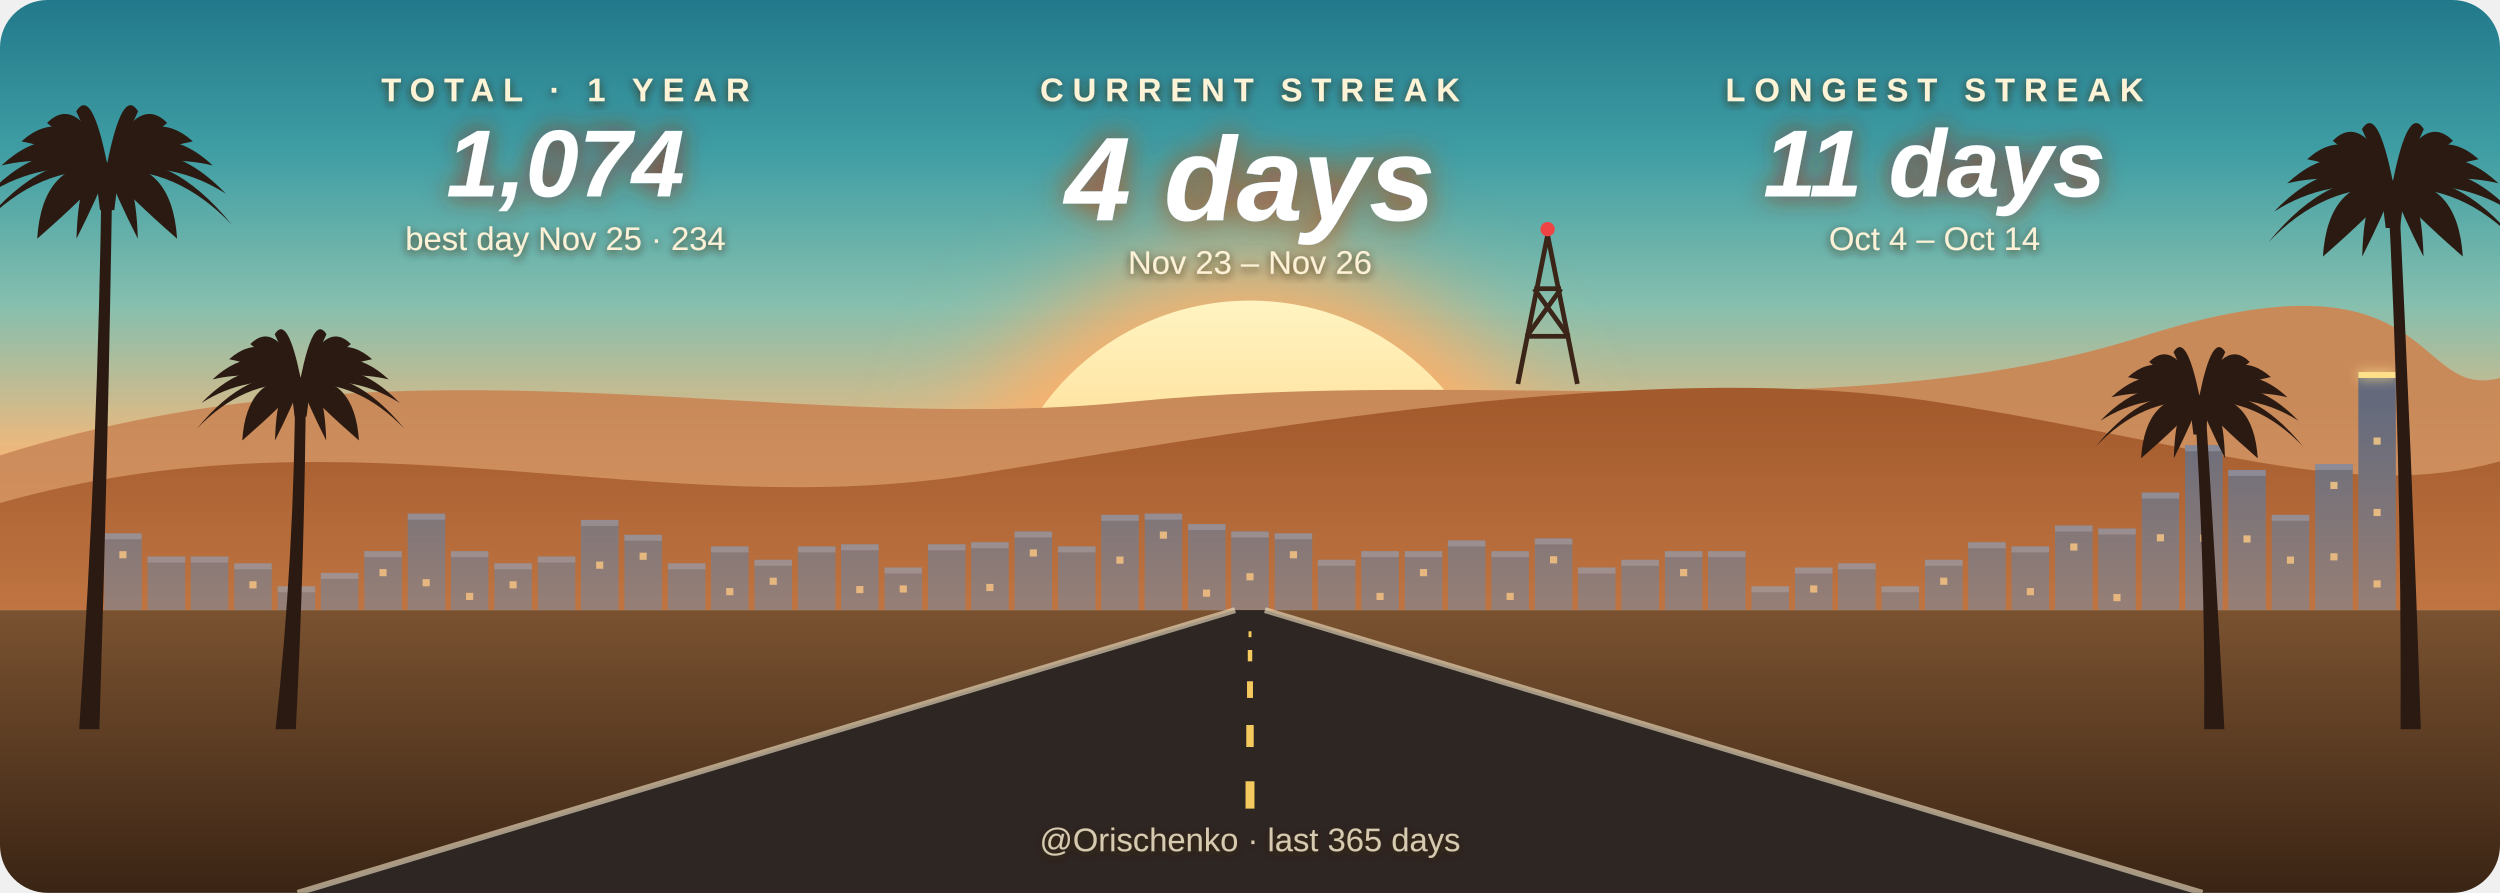
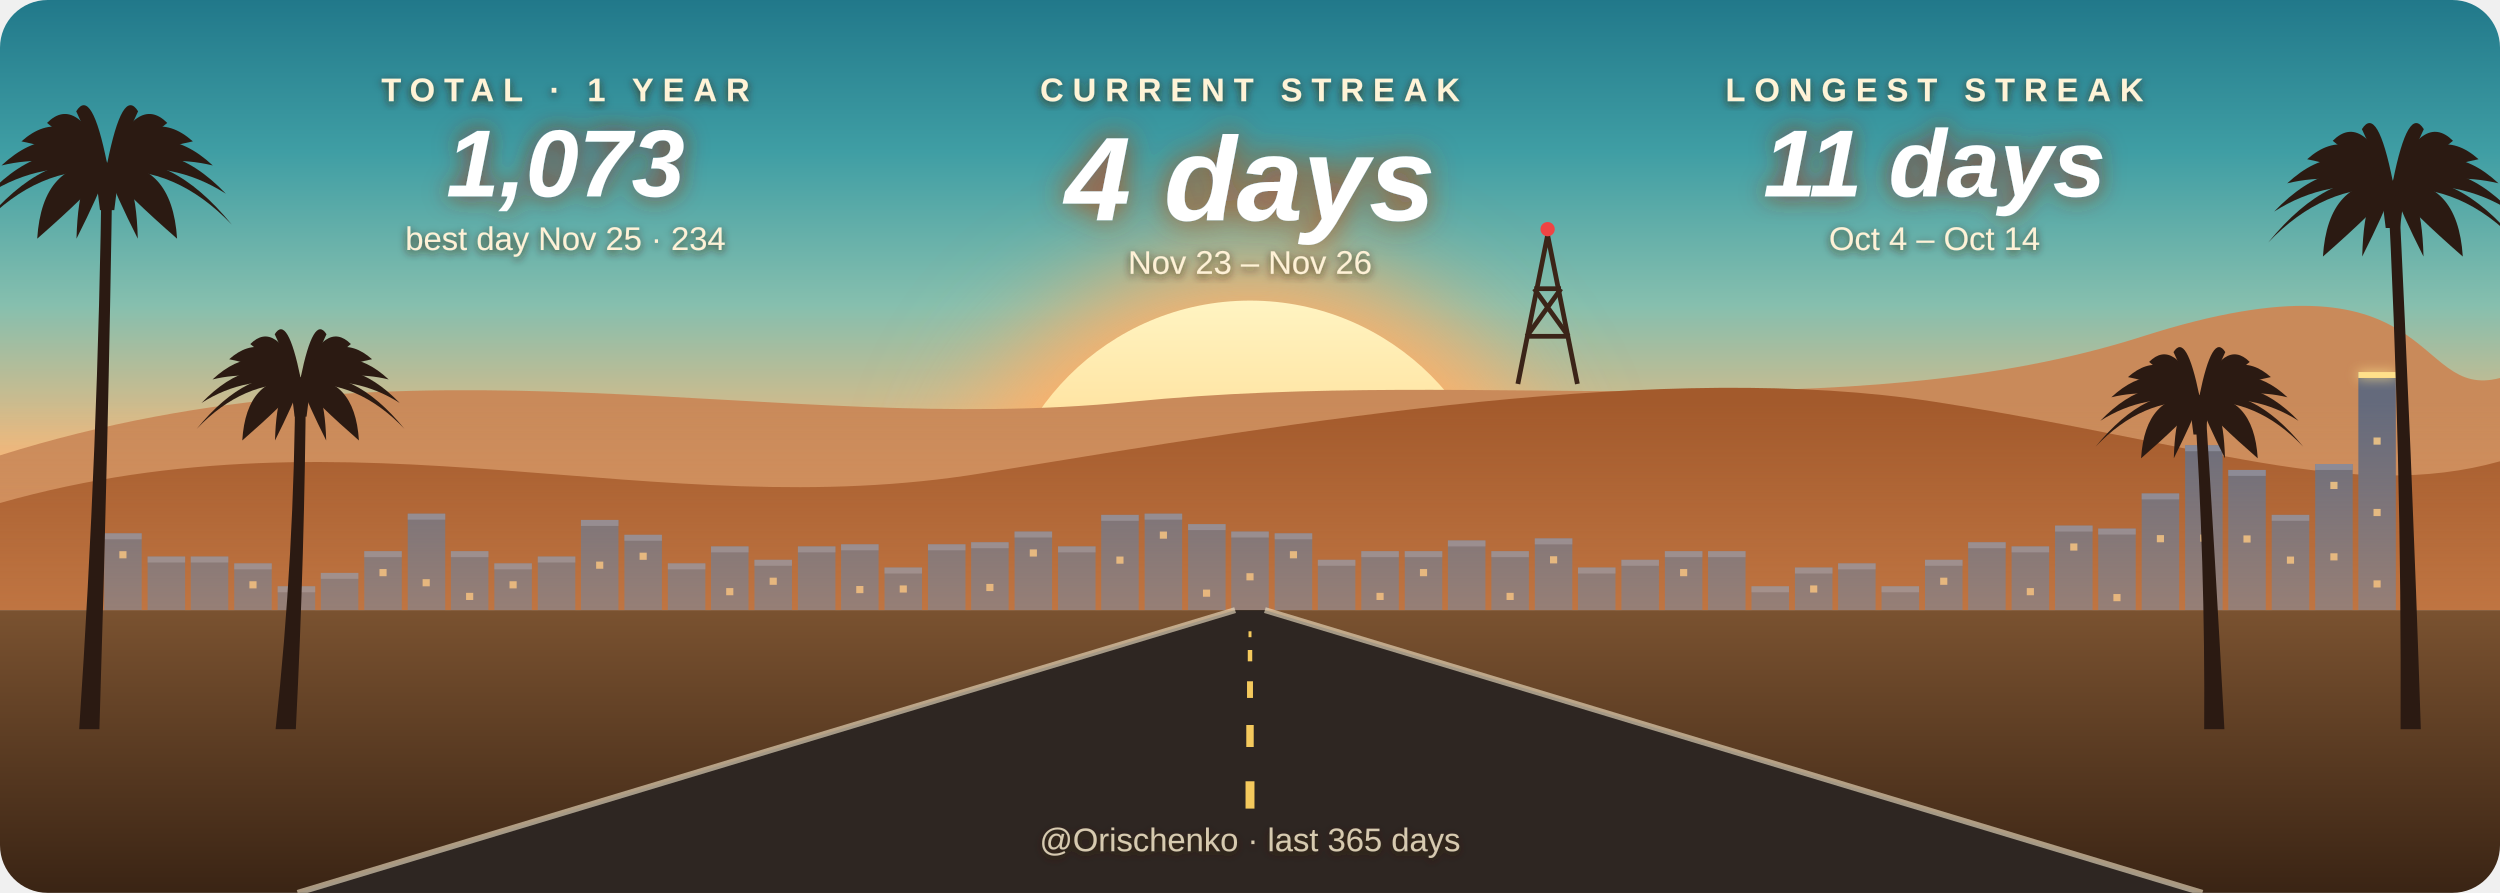
- <svg xmlns="http://www.w3.org/2000/svg" width="840" height="300" viewBox="0 0 840 300" role="img" aria-label="Orischenko: current streak 4 days, longest 11 days, 1074 contributions in the last year">
+ <svg xmlns="http://www.w3.org/2000/svg" width="840" height="300" viewBox="0 0 840 300" role="img" aria-label="Orischenko: current streak 4 days, longest 11 days, 1073 contributions in the last year">
  <style>
    text { font-family: "Segoe UI", Ubuntu, "Helvetica Neue", Arial, sans-serif; text-anchor: middle; }
    .label { font-size: 11px; letter-spacing: 3px; fill: #fff3d6; font-weight: 600; }
    .value { font-weight: 800; font-style: italic; fill: #ffffff; }
    .sub { font-size: 11px; fill: #fff1d6; }
    .foot { font-size: 11px; fill: #f5e6c8; opacity: 0.85; }
    .pulse { animation: pulse 4s ease-in-out infinite; }
+     .flicker { animation: flicker 2.6s ease-in-out infinite; }
    @keyframes pulse { 0%, 100% { opacity: 0.5; } 50% { opacity: 0.85; } }
-     @media (prefers-reduced-motion: reduce) { .pulse { animation: none; } }
+     @keyframes flicker { 0%, 100% { opacity: 0.35; } 40% { opacity: 0.5; } 60% { opacity: 0.28; } }
+     @media (prefers-reduced-motion: reduce) { .pulse, .flicker { animation: none; } }
  </style>
  <defs>
    <clipPath id="card">
      <rect width="840" height="300" rx="16" />
    </clipPath>
    <clipPath id="above">
      <rect width="840" height="205" />
    </clipPath>
-     <clipPath id="below">
-       <rect y="205" width="840" height="95" />
-     </clipPath>
-     <linearGradient id="haze" x1="0" y1="0" x2="0" y2="1">
-       <stop offset="0" stop-color="#f4a66a" stop-opacity="0" />
-       <stop offset="1" stop-color="#f4a66a" stop-opacity="0.35" />
-     </linearGradient>
-     <filter id="shadow" x="-10%" y="-40%" width="120%" height="180%">
-       <feDropShadow dx="0" dy="1" stdDeviation="1.4" flood-color="#3b1d0e" flood-opacity="0.85" />
-     </filter>
    <linearGradient id="sky" x1="0" y1="0" x2="0" y2="1">
      <stop offset="0.00" stop-color="#21788a" />
      <stop offset="0.25" stop-color="#3f9ea4" />
      <stop offset="0.50" stop-color="#86bfae" />
      <stop offset="0.75" stop-color="#f2b97c" />
      <stop offset="1.00" stop-color="#e8743c" />
    </linearGradient>
+     <linearGradient id="ground" x1="0" y1="0" x2="0" y2="1">
+       <stop offset="0.00" stop-color="#7a5230" />
+       <stop offset="1.00" stop-color="#3a2414" />
+     </linearGradient>
+     <linearGradient id="haze" x1="0" y1="0" x2="0" y2="1">
+       <stop offset="0" stop-color="#f4a66a" stop-opacity="0" />
+       <stop offset="1" stop-color="#f4a66a" stop-opacity="0.35" />
+     </linearGradient>
+     <filter id="shadow" x="-10%" y="-40%" width="120%" height="180%">
+       <feDropShadow dx="0" dy="1" stdDeviation="1.4" flood-color="#3b1d0e" flood-opacity="0.85" />
+     </filter>
    <linearGradient id="sun" x1="0" y1="0" x2="0" y2="1">
      <stop offset="0.00" stop-color="#fff4c2" />
      <stop offset="0.50" stop-color="#ffd07a" />
      <stop offset="1.00" stop-color="#f7a24b" />
    </linearGradient>
-     <linearGradient id="ground" x1="0" y1="0" x2="0" y2="1">
-       <stop offset="0.00" stop-color="#7a5230" />
-       <stop offset="1.00" stop-color="#3a2414" />
-     </linearGradient>
    <mask id="bands">
      <rect width="840" height="300" fill="#fff" />
-       <rect x="0" y="141" width="840" height="1.6" fill="#000" />
+       <rect x="0" y="141.0" width="840" height="1.6" fill="#000" />
      <rect x="0" y="150.5" width="840" height="2.7" fill="#000" />
-       <rect x="0" y="160" width="840" height="3.8" fill="#000" />
+       <rect x="0" y="160.0" width="840" height="3.8" fill="#000" />
      <rect x="0" y="169.5" width="840" height="4.9" fill="#000" />
-       <rect x="0" y="179" width="840" height="6.0" fill="#000" />
+       <rect x="0" y="179.0" width="840" height="6.0" fill="#000" />
      <rect x="0" y="188.5" width="840" height="7.1" fill="#000" />
    </mask>
    <filter id="blur" x="-50%" y="-50%" width="200%" height="200%">
      <feGaussianBlur stdDeviation="18" />
    </filter>
    <filter id="neon" x="-50%" y="-200%" width="200%" height="500%">
      <feGaussianBlur stdDeviation="2" result="b" />
      <feMerge>
        <feMergeNode in="b" />
        <feMergeNode in="SourceGraphic" />
      </feMerge>
    </filter>
    <filter id="glow" x="-20%" y="-40%" width="140%" height="180%">
      <feDropShadow dx="0" dy="0" stdDeviation="4" flood-color="#9a3412" flood-opacity="0.9" />
    </filter>
    <filter id="glow-center" x="-20%" y="-40%" width="140%" height="180%">
      <feDropShadow dx="0" dy="0" stdDeviation="5" flood-color="#c2410c" flood-opacity="0.9" />
    </filter>
  </defs>
  <g clip-path="url(#card)">
    <rect width="840" height="205" fill="url(#sky)" />
    <g clip-path="url(#above)">
      <circle class="pulse" cx="420" cy="187" r="100" fill="#ffb067" filter="url(#blur)" />
      <circle cx="420" cy="187" r="86" fill="url(#sun)" />
    </g>
    <path d="M0 205 L0 153 C140 109 260 147 380 135 S620 145 720 113 S810 135 840 127 L840 205Z" fill="#c98a5a" />
    <path d="M0 205 L0 169 C120 135 220 177 330 159 S560 121 650 135 S790 169 840 155 L840 205Z" fill="#a35a2c" />
    <g stroke="#3b2418" stroke-width="1.6" fill="none">
      <path d="M510 129 L520 79 L530 129" />
      <path d="M513 113 L527 113 M515.5 97 L524.5 97 M513 113 L524.5 97 M527 113 L515.5 97" />
    </g>
    <circle cx="520" cy="77" r="2.4" fill="#ef4444" />
    <rect x="35.0" y="179.2" width="12.6" height="25.8" fill="#646a7c" />
    <rect x="35.0" y="179.2" width="12.6" height="2" fill="#8a93a8" opacity="0.7" />
    <rect x="40.1" y="185.2" width="2.4" height="2.4" fill="#ffd38a" opacity="0.8" />
    <rect x="49.6" y="187.0" width="12.6" height="18.0" fill="#646a7c" />
    <rect x="49.6" y="187.0" width="12.6" height="2" fill="#8a93a8" opacity="0.7" />
    <rect x="64.1" y="187.0" width="12.6" height="18.0" fill="#646a7c" />
    <rect x="64.1" y="187.0" width="12.6" height="2" fill="#8a93a8" opacity="0.7" />
    <rect x="78.7" y="189.3" width="12.6" height="15.7" fill="#646a7c" />
    <rect x="78.7" y="189.3" width="12.6" height="2" fill="#8a93a8" opacity="0.7" />
    <rect x="83.8" y="195.3" width="2.4" height="2.4" fill="#ffd38a" opacity="0.8" />
    <rect x="93.3" y="197.0" width="12.6" height="8.0" fill="#646a7c" />
    <rect x="93.3" y="197.0" width="12.6" height="2" fill="#8a93a8" opacity="0.7" />
    <rect x="107.8" y="192.5" width="12.6" height="12.5" fill="#646a7c" />
    <rect x="107.8" y="192.5" width="12.6" height="2" fill="#8a93a8" opacity="0.7" />
    <rect x="122.4" y="185.2" width="12.6" height="19.8" fill="#646a7c" />
    <rect x="122.4" y="185.2" width="12.6" height="2" fill="#8a93a8" opacity="0.7" />
    <rect x="127.5" y="191.2" width="2.4" height="2.4" fill="#ffd38a" opacity="0.8" />
    <rect x="137.0" y="172.6" width="12.6" height="32.4" fill="#646a7c" />
    <rect x="137.0" y="172.6" width="12.6" height="2" fill="#8a93a8" opacity="0.7" />
    <rect x="142.0" y="194.6" width="2.4" height="2.4" fill="#ffd38a" opacity="0.8" />
    <rect x="151.5" y="185.2" width="12.6" height="19.8" fill="#646a7c" />
    <rect x="151.5" y="185.2" width="12.6" height="2" fill="#8a93a8" opacity="0.7" />
    <rect x="156.6" y="199.2" width="2.4" height="2.4" fill="#ffd38a" opacity="0.8" />
    <rect x="166.1" y="189.3" width="12.6" height="15.7" fill="#646a7c" />
    <rect x="166.1" y="189.3" width="12.6" height="2" fill="#8a93a8" opacity="0.7" />
    <rect x="171.2" y="195.3" width="2.4" height="2.4" fill="#ffd38a" opacity="0.8" />
    <rect x="180.7" y="187.0" width="12.6" height="18.0" fill="#646a7c" />
    <rect x="180.7" y="187.0" width="12.6" height="2" fill="#8a93a8" opacity="0.7" />
    <rect x="195.2" y="174.7" width="12.6" height="30.3" fill="#646a7c" />
    <rect x="195.2" y="174.7" width="12.6" height="2" fill="#8a93a8" opacity="0.7" />
    <rect x="200.3" y="188.7" width="2.4" height="2.4" fill="#ffd38a" opacity="0.8" />
    <rect x="209.8" y="179.7" width="12.6" height="25.3" fill="#646a7c" />
    <rect x="209.8" y="179.7" width="12.6" height="2" fill="#8a93a8" opacity="0.7" />
    <rect x="214.9" y="185.7" width="2.4" height="2.4" fill="#ffd38a" opacity="0.8" />
    <rect x="224.4" y="189.3" width="12.6" height="15.7" fill="#646a7c" />
    <rect x="224.4" y="189.3" width="12.6" height="2" fill="#8a93a8" opacity="0.7" />
    <rect x="238.9" y="183.6" width="12.6" height="21.4" fill="#646a7c" />
    <rect x="238.9" y="183.6" width="12.6" height="2" fill="#8a93a8" opacity="0.7" />
    <rect x="244.0" y="197.6" width="2.4" height="2.4" fill="#ffd38a" opacity="0.8" />
    <rect x="253.5" y="188.1" width="12.6" height="16.9" fill="#646a7c" />
    <rect x="253.5" y="188.1" width="12.6" height="2" fill="#8a93a8" opacity="0.7" />
    <rect x="258.6" y="194.1" width="2.4" height="2.4" fill="#ffd38a" opacity="0.8" />
    <rect x="268.1" y="183.6" width="12.6" height="21.4" fill="#646a7c" />
    <rect x="268.1" y="183.6" width="12.6" height="2" fill="#8a93a8" opacity="0.7" />
    <rect x="282.6" y="182.9" width="12.6" height="22.1" fill="#646a7c" />
    <rect x="282.6" y="182.9" width="12.6" height="2" fill="#8a93a8" opacity="0.7" />
    <rect x="287.7" y="196.9" width="2.4" height="2.4" fill="#ffd38a" opacity="0.8" />
    <rect x="297.2" y="190.7" width="12.6" height="14.3" fill="#646a7c" />
    <rect x="297.2" y="190.7" width="12.6" height="2" fill="#8a93a8" opacity="0.7" />
    <rect x="302.3" y="196.7" width="2.4" height="2.4" fill="#ffd38a" opacity="0.8" />
    <rect x="311.8" y="182.9" width="12.6" height="22.1" fill="#646a7c" />
    <rect x="311.8" y="182.9" width="12.6" height="2" fill="#8a93a8" opacity="0.7" />
    <rect x="326.3" y="182.2" width="12.6" height="22.8" fill="#646a7c" />
    <rect x="326.3" y="182.2" width="12.6" height="2" fill="#8a93a8" opacity="0.7" />
    <rect x="331.4" y="196.2" width="2.4" height="2.4" fill="#ffd38a" opacity="0.8" />
    <rect x="340.9" y="178.6" width="12.6" height="26.4" fill="#646a7c" />
    <rect x="340.9" y="178.6" width="12.6" height="2" fill="#8a93a8" opacity="0.7" />
    <rect x="346.0" y="184.6" width="2.4" height="2.4" fill="#ffd38a" opacity="0.8" />
    <rect x="355.5" y="183.6" width="12.6" height="21.4" fill="#646a7c" />
    <rect x="355.5" y="183.6" width="12.6" height="2" fill="#8a93a8" opacity="0.7" />
    <rect x="370.0" y="173.0" width="12.6" height="32.0" fill="#646a7c" />
    <rect x="370.0" y="173.0" width="12.6" height="2" fill="#8a93a8" opacity="0.7" />
    <rect x="375.1" y="187.0" width="2.4" height="2.4" fill="#ffd38a" opacity="0.8" />
    <rect x="384.6" y="172.6" width="12.6" height="32.4" fill="#646a7c" />
    <rect x="384.6" y="172.6" width="12.6" height="2" fill="#8a93a8" opacity="0.7" />
    <rect x="389.7" y="178.6" width="2.4" height="2.4" fill="#ffd38a" opacity="0.8" />
    <rect x="399.2" y="176.1" width="12.6" height="28.9" fill="#646a7c" />
    <rect x="399.2" y="176.1" width="12.6" height="2" fill="#8a93a8" opacity="0.7" />
    <rect x="404.2" y="198.1" width="2.4" height="2.4" fill="#ffd38a" opacity="0.8" />
    <rect x="413.7" y="178.6" width="12.6" height="26.4" fill="#646a7c" />
    <rect x="413.7" y="178.6" width="12.6" height="2" fill="#8a93a8" opacity="0.7" />
    <rect x="418.8" y="192.6" width="2.4" height="2.4" fill="#ffd38a" opacity="0.8" />
    <rect x="428.3" y="179.2" width="12.6" height="25.8" fill="#646a7c" />
    <rect x="428.3" y="179.2" width="12.6" height="2" fill="#8a93a8" opacity="0.7" />
    <rect x="433.4" y="185.2" width="2.4" height="2.4" fill="#ffd38a" opacity="0.8" />
    <rect x="442.8" y="188.1" width="12.6" height="16.9" fill="#646a7c" />
    <rect x="442.8" y="188.1" width="12.6" height="2" fill="#8a93a8" opacity="0.7" />
    <rect x="457.4" y="185.2" width="12.6" height="19.8" fill="#646a7c" />
    <rect x="457.4" y="185.2" width="12.6" height="2" fill="#8a93a8" opacity="0.7" />
    <rect x="462.5" y="199.2" width="2.4" height="2.4" fill="#ffd38a" opacity="0.8" />
    <rect x="472.0" y="185.2" width="12.6" height="19.8" fill="#646a7c" />
    <rect x="472.0" y="185.2" width="12.6" height="2" fill="#8a93a8" opacity="0.7" />
    <rect x="477.1" y="191.2" width="2.4" height="2.4" fill="#ffd38a" opacity="0.8" />
    <rect x="486.5" y="181.6" width="12.6" height="23.4" fill="#646a7c" />
    <rect x="486.5" y="181.6" width="12.6" height="2" fill="#8a93a8" opacity="0.7" />
    <rect x="501.1" y="185.2" width="12.6" height="19.8" fill="#646a7c" />
    <rect x="501.1" y="185.2" width="12.6" height="2" fill="#8a93a8" opacity="0.7" />
    <rect x="506.2" y="199.2" width="2.4" height="2.4" fill="#ffd38a" opacity="0.8" />
    <rect x="515.7" y="180.9" width="12.6" height="24.1" fill="#646a7c" />
    <rect x="515.7" y="180.9" width="12.6" height="2" fill="#8a93a8" opacity="0.7" />
    <rect x="520.8" y="186.9" width="2.4" height="2.4" fill="#ffd38a" opacity="0.8" />
    <rect x="530.2" y="190.7" width="12.6" height="14.3" fill="#646a7c" />
    <rect x="530.2" y="190.7" width="12.6" height="2" fill="#8a93a8" opacity="0.7" />
    <rect x="544.8" y="188.1" width="12.6" height="16.9" fill="#646a7c" />
    <rect x="544.8" y="188.1" width="12.6" height="2" fill="#8a93a8" opacity="0.7" />
    <rect x="559.4" y="185.2" width="12.6" height="19.8" fill="#646a7c" />
    <rect x="559.4" y="185.2" width="12.6" height="2" fill="#8a93a8" opacity="0.7" />
    <rect x="564.5" y="191.2" width="2.4" height="2.4" fill="#ffd38a" opacity="0.8" />
    <rect x="573.9" y="185.2" width="12.6" height="19.8" fill="#646a7c" />
    <rect x="573.9" y="185.2" width="12.6" height="2" fill="#8a93a8" opacity="0.7" />
    <rect x="588.5" y="197.0" width="12.6" height="8.0" fill="#646a7c" />
    <rect x="588.5" y="197.0" width="12.6" height="2" fill="#8a93a8" opacity="0.7" />
    <rect x="603.1" y="190.7" width="12.6" height="14.3" fill="#646a7c" />
    <rect x="603.1" y="190.7" width="12.6" height="2" fill="#8a93a8" opacity="0.7" />
    <rect x="608.2" y="196.7" width="2.4" height="2.4" fill="#ffd38a" opacity="0.8" />
    <rect x="617.6" y="189.3" width="12.6" height="15.7" fill="#646a7c" />
    <rect x="617.6" y="189.3" width="12.6" height="2" fill="#8a93a8" opacity="0.7" />
    <rect x="632.2" y="197.0" width="12.6" height="8.0" fill="#646a7c" />
    <rect x="632.2" y="197.0" width="12.6" height="2" fill="#8a93a8" opacity="0.7" />
    <rect x="646.8" y="188.1" width="12.6" height="16.9" fill="#646a7c" />
    <rect x="646.8" y="188.1" width="12.6" height="2" fill="#8a93a8" opacity="0.7" />
    <rect x="651.9" y="194.1" width="2.4" height="2.4" fill="#ffd38a" opacity="0.8" />
    <rect x="661.3" y="182.2" width="12.6" height="22.8" fill="#646a7c" />
    <rect x="661.3" y="182.2" width="12.6" height="2" fill="#8a93a8" opacity="0.7" />
    <rect x="675.9" y="183.6" width="12.6" height="21.4" fill="#646a7c" />
    <rect x="675.9" y="183.6" width="12.6" height="2" fill="#8a93a8" opacity="0.7" />
    <rect x="681.0" y="197.6" width="2.4" height="2.4" fill="#ffd38a" opacity="0.8" />
    <rect x="690.5" y="176.6" width="12.6" height="28.4" fill="#646a7c" />
    <rect x="690.5" y="176.6" width="12.6" height="2" fill="#8a93a8" opacity="0.7" />
    <rect x="695.6" y="182.6" width="2.4" height="2.4" fill="#ffd38a" opacity="0.8" />
    <rect x="705.0" y="177.6" width="12.6" height="27.4" fill="#646a7c" />
    <rect x="705.0" y="177.6" width="12.6" height="2" fill="#8a93a8" opacity="0.7" />
    <rect x="710.1" y="199.6" width="2.4" height="2.4" fill="#ffd38a" opacity="0.8" />
-     <rect x="719.6" y="165.5" width="12.6" height="39.5" fill="#646a7c" />
-     <rect x="719.6" y="165.5" width="12.6" height="2" fill="#8a93a8" opacity="0.7" />
-     <rect x="724.7" y="179.5" width="2.4" height="2.4" fill="#ffd38a" opacity="0.8" />
+     <rect x="719.6" y="165.8" width="12.6" height="39.2" fill="#646a7c" />
+     <rect x="719.6" y="165.8" width="12.6" height="2" fill="#8a93a8" opacity="0.7" />
+     <rect x="724.7" y="179.8" width="2.4" height="2.4" fill="#ffd38a" opacity="0.8" />
    <rect x="734.2" y="149.6" width="12.6" height="55.4" fill="#646a7c" />
    <rect x="734.2" y="149.6" width="12.6" height="2" fill="#8a93a8" opacity="0.7" />
    <rect x="739.3" y="155.6" width="2.4" height="2.4" fill="#ffd38a" opacity="0.8" />
    <rect x="739.3" y="179.6" width="2.4" height="2.4" fill="#ffd38a" opacity="0.8" />
    <rect x="748.7" y="157.9" width="12.6" height="47.1" fill="#646a7c" />
    <rect x="748.7" y="157.9" width="12.6" height="2" fill="#8a93a8" opacity="0.7" />
    <rect x="753.8" y="179.9" width="2.4" height="2.4" fill="#ffd38a" opacity="0.8" />
    <rect x="763.3" y="173.0" width="12.6" height="32.0" fill="#646a7c" />
    <rect x="763.3" y="173.0" width="12.6" height="2" fill="#8a93a8" opacity="0.7" />
    <rect x="768.4" y="187.0" width="2.4" height="2.4" fill="#ffd38a" opacity="0.8" />
    <rect x="777.9" y="155.9" width="12.6" height="49.1" fill="#646a7c" />
    <rect x="777.9" y="155.9" width="12.6" height="2" fill="#8a93a8" opacity="0.7" />
    <rect x="783.0" y="161.9" width="2.4" height="2.4" fill="#ffd38a" opacity="0.8" />
    <rect x="783.0" y="185.9" width="2.4" height="2.4" fill="#ffd38a" opacity="0.8" />
    <rect x="792.4" y="125.0" width="12.6" height="80.0" fill="#646a7c" />
    <rect x="792.4" y="125.0" width="12.6" height="2" fill="#ffe08a" opacity="1" filter="url(#neon)" />
    <rect x="797.5" y="147.0" width="2.4" height="2.4" fill="#ffd38a" opacity="0.8" />
    <rect x="797.5" y="171.0" width="2.4" height="2.4" fill="#ffd38a" opacity="0.8" />
    <rect x="797.5" y="195.0" width="2.4" height="2.4" fill="#ffd38a" opacity="0.8" />
    <rect y="135" width="840" height="70" fill="url(#haze)" />
    <rect y="205" width="840" height="95" fill="url(#ground)" />
    <path d="M415 205 L425 205 L740 300 L100 300Z" fill="#2e2622" />
    <g stroke="#f5e6c8" stroke-width="2" opacity="0.6">
      <line x1="415" y1="205" x2="100" y2="300" />
      <line x1="425" y1="205" x2="740" y2="300" />
    </g>
    <g stroke="#f4c95d">
      <line x1="420" y1="212.1" x2="420" y2="214.1" stroke-width="1.0" />
      <line x1="420" y1="218.4" x2="420" y2="222.2" stroke-width="1.5" />
      <line x1="420" y1="228.9" x2="420" y2="234.5" stroke-width="2.0" />
      <line x1="420" y1="243.6" x2="420" y2="251.0" stroke-width="2.5" />
      <line x1="420" y1="262.5" x2="420" y2="271.7" stroke-width="3.0" />
    </g>
    <line x1="0" y1="205" x2="840" y2="205" stroke="#f2b47a" stroke-width="2" filter="url(#neon)" />
    <g fill="#2b1a12">
      <path d="M26.6 245 Q33.0 150.0 34.2 55.0 L37.8 55.0 Q36.4 150.0 33.4 245Z" />
      <path d="M31.8 56.2 L40.2 56.2 L38.4 70.6 L33.6 70.6Z" />
      <path d="M36.0 55.0 Q57.0 49.9 77.9 75.5 Q59.1 55.7 36.0 57.4Z" />
      <path d="M36.0 55.0 Q56.0 44.3 75.9 65.1 Q58.0 53.6 36.0 57.4Z" />
      <path d="M36.0 55.0 Q53.7 39.0 71.5 55.6 Q55.5 51.7 36.0 57.4Z" />
      <path d="M36.0 55.0 Q50.4 34.6 64.8 47.5 Q51.8 50.1 36.0 57.4Z" />
      <path d="M36.0 55.0 Q46.1 31.2 56.2 41.3 Q47.1 48.8 36.0 57.4Z" />
      <path d="M36.0 55.0 Q41.2 29.0 46.4 37.4 Q41.7 48.1 36.0 57.4Z" />
      <path d="M36.0 55.0 Q36.0 28.3 36.0 36.1 Q36.0 47.8 36.0 57.4Z" />
      <path d="M36.0 55.0 Q30.8 29.0 25.6 37.4 Q30.3 48.1 36.0 57.4Z" />
      <path d="M36.0 55.0 Q25.9 31.2 15.8 41.3 Q24.9 48.8 36.0 57.4Z" />
      <path d="M36.0 55.0 Q21.6 34.6 7.2 47.5 Q20.2 50.1 36.0 57.4Z" />
      <path d="M36.0 55.0 Q18.3 39.0 0.5 55.6 Q16.5 51.7 36.0 57.4Z" />
      <path d="M36.0 55.0 Q16.0 44.3 -3.9 65.1 Q14.0 53.6 36.0 57.4Z" />
      <path d="M36.0 55.0 Q15.0 49.9 -5.9 75.5 Q12.9 55.7 36.0 57.4Z" />
      <path d="M36.0 55.0 Q14.2 53.8 12.5 80.2 Q29.3 65.5 36.0 57.4Z" />
      <path d="M36.0 55.0 Q26.4 53.8 25.7 80.2 Q33.1 65.5 36.0 57.4Z" />
      <path d="M36.0 55.0 Q45.6 53.8 46.3 80.2 Q38.9 65.5 36.0 57.4Z" />
      <path d="M36.0 55.0 Q57.8 53.8 59.5 80.2 Q42.7 65.5 36.0 57.4Z" />
    </g>
    <g fill="#2b1a12">
      <path d="M92.6 245 Q99.0 186.0 99.2 127.0 L102.8 127.0 Q102.4 186.0 99.4 245Z" />
      <path d="M97.5 128.0 L104.5 128.0 L103.0 140.0 L99.0 140.0Z" />
      <path d="M101.0 127.0 Q118.5 122.8 135.9 144.1 Q120.2 127.6 101.0 129.0Z" />
      <path d="M101.0 127.0 Q117.6 118.1 134.3 135.4 Q119.3 125.8 101.0 129.0Z" />
      <path d="M101.0 127.0 Q115.8 113.7 130.6 127.5 Q117.3 124.2 101.0 129.0Z" />
      <path d="M101.0 127.0 Q113.0 110.0 125.0 120.7 Q114.2 122.9 101.0 129.0Z" />
      <path d="M101.0 127.0 Q109.4 107.1 117.9 115.6 Q110.3 121.9 101.0 129.0Z" />
      <path d="M101.0 127.0 Q105.4 105.4 109.7 112.3 Q105.8 121.2 101.0 129.0Z" />
      <path d="M101.0 127.0 Q101.0 104.8 101.0 111.3 Q101.0 121.0 101.0 129.0Z" />
      <path d="M101.0 127.0 Q96.6 105.4 92.3 112.3 Q96.2 121.2 101.0 129.0Z" />
      <path d="M101.0 127.0 Q92.6 107.1 84.1 115.6 Q91.7 121.9 101.0 129.0Z" />
      <path d="M101.0 127.0 Q89.0 110.0 77.0 120.7 Q87.8 122.9 101.0 129.0Z" />
      <path d="M101.0 127.0 Q86.2 113.7 71.4 127.5 Q84.7 124.2 101.0 129.0Z" />
      <path d="M101.0 127.0 Q84.4 118.1 67.7 135.4 Q82.7 125.8 101.0 129.0Z" />
      <path d="M101.0 127.0 Q83.5 122.8 66.1 144.1 Q81.8 127.6 101.0 129.0Z" />
      <path d="M101.0 127.0 Q82.8 126.0 81.4 148.0 Q95.4 135.8 101.0 129.0Z" />
      <path d="M101.0 127.0 Q93.0 126.0 92.4 148.0 Q98.5 135.8 101.0 129.0Z" />
      <path d="M101.0 127.0 Q109.0 126.0 109.6 148.0 Q103.5 135.8 101.0 129.0Z" />
      <path d="M101.0 127.0 Q119.2 126.0 120.6 148.0 Q106.6 135.8 101.0 129.0Z" />
    </g>
    <g fill="#2b1a12">
      <path d="M806.6 245 Q807.0 153.0 802.2 61.0 L805.8 61.0 Q810.4 153.0 813.4 245Z" />
      <path d="M799.8 62.2 L808.2 62.2 L806.4 76.6 L801.6 76.6Z" />
      <path d="M804.0 61.0 Q825.0 55.9 845.9 81.5 Q827.1 61.7 804.0 63.4Z" />
      <path d="M804.0 61.0 Q824.0 50.3 843.9 71.1 Q826.0 59.6 804.0 63.4Z" />
      <path d="M804.0 61.0 Q821.7 45.0 839.5 61.6 Q823.5 57.7 804.0 63.4Z" />
      <path d="M804.0 61.0 Q818.4 40.6 832.8 53.5 Q819.8 56.1 804.0 63.4Z" />
      <path d="M804.0 61.0 Q814.1 37.2 824.2 47.3 Q815.1 54.8 804.0 63.4Z" />
      <path d="M804.0 61.0 Q809.2 35.0 814.4 43.4 Q809.7 54.1 804.0 63.4Z" />
      <path d="M804.0 61.0 Q804.0 34.3 804.0 42.1 Q804.0 53.8 804.0 63.4Z" />
      <path d="M804.0 61.0 Q798.8 35.0 793.6 43.4 Q798.3 54.1 804.0 63.4Z" />
      <path d="M804.0 61.0 Q793.9 37.2 783.8 47.3 Q792.9 54.8 804.0 63.4Z" />
      <path d="M804.0 61.0 Q789.6 40.6 775.2 53.5 Q788.2 56.1 804.0 63.4Z" />
      <path d="M804.0 61.0 Q786.3 45.0 768.5 61.6 Q784.5 57.7 804.0 63.4Z" />
      <path d="M804.0 61.0 Q784.0 50.3 764.1 71.1 Q782.0 59.6 804.0 63.4Z" />
      <path d="M804.0 61.0 Q783.0 55.9 762.1 81.5 Q780.9 61.7 804.0 63.4Z" />
      <path d="M804.0 61.0 Q782.2 59.8 780.5 86.2 Q797.3 71.5 804.0 63.4Z" />
      <path d="M804.0 61.0 Q794.4 59.8 793.7 86.2 Q801.1 71.5 804.0 63.4Z" />
      <path d="M804.0 61.0 Q813.6 59.8 814.3 86.2 Q806.9 71.5 804.0 63.4Z" />
      <path d="M804.0 61.0 Q825.8 59.8 827.5 86.2 Q810.7 71.5 804.0 63.4Z" />
    </g>
    <g fill="#2b1a12">
      <path d="M740.6 245 Q741.0 189.0 737.2 133.0 L740.8 133.0 Q744.4 189.0 747.4 245Z" />
      <path d="M735.5 134.0 L742.5 134.0 L741.0 146.0 L737.0 146.0Z" />
      <path d="M739.0 133.0 Q756.5 128.8 773.9 150.1 Q758.2 133.6 739.0 135.0Z" />
      <path d="M739.0 133.0 Q755.6 124.1 772.3 141.4 Q757.3 131.8 739.0 135.0Z" />
      <path d="M739.0 133.0 Q753.8 119.7 768.6 133.5 Q755.3 130.2 739.0 135.0Z" />
      <path d="M739.0 133.0 Q751.0 116.0 763.0 126.7 Q752.2 128.9 739.0 135.0Z" />
      <path d="M739.0 133.0 Q747.4 113.1 755.9 121.6 Q748.3 127.9 739.0 135.0Z" />
      <path d="M739.0 133.0 Q743.4 111.4 747.7 118.3 Q743.8 127.2 739.0 135.0Z" />
      <path d="M739.0 133.0 Q739.0 110.8 739.0 117.3 Q739.0 127.0 739.0 135.0Z" />
      <path d="M739.0 133.0 Q734.6 111.4 730.3 118.3 Q734.2 127.2 739.0 135.0Z" />
      <path d="M739.0 133.0 Q730.6 113.1 722.1 121.6 Q729.7 127.9 739.0 135.0Z" />
      <path d="M739.0 133.0 Q727.0 116.0 715.0 126.7 Q725.8 128.9 739.0 135.0Z" />
      <path d="M739.0 133.0 Q724.2 119.7 709.4 133.5 Q722.7 130.2 739.0 135.0Z" />
      <path d="M739.0 133.0 Q722.4 124.1 705.7 141.4 Q720.7 131.8 739.0 135.0Z" />
      <path d="M739.0 133.0 Q721.5 128.8 704.1 150.1 Q719.8 133.6 739.0 135.0Z" />
      <path d="M739.0 133.0 Q720.8 132.0 719.4 154.0 Q733.4 141.8 739.0 135.0Z" />
      <path d="M739.0 133.0 Q731.0 132.0 730.4 154.0 Q736.5 141.8 739.0 135.0Z" />
      <path d="M739.0 133.0 Q747.0 132.0 747.6 154.0 Q741.5 141.8 739.0 135.0Z" />
      <path d="M739.0 133.0 Q757.2 132.0 758.6 154.0 Q744.6 141.8 739.0 135.0Z" />
    </g>
    <text x="190" y="34" class="label" filter="url(#shadow)">TOTAL · 1 YEAR</text>
-     <text x="190" y="66" class="value" font-size="32" filter="url(#glow)">1,074</text>
+     <text x="190" y="66" class="value" font-size="32" filter="url(#glow)">1,073</text>
    <text x="190" y="84" class="sub" filter="url(#shadow)">best day Nov 25 · 234</text>
    <text x="420" y="34" class="label" filter="url(#shadow)">CURRENT STREAK</text>
    <text x="420" y="74" class="value" font-size="40" filter="url(#glow-center)">4 days</text>
    <text x="420" y="92" class="sub" filter="url(#shadow)">Nov 23 – Nov 26</text>
    <text x="650" y="34" class="label" filter="url(#shadow)">LONGEST STREAK</text>
    <text x="650" y="66" class="value" font-size="32" filter="url(#glow)">11 days</text>
    <text x="650" y="84" class="sub" filter="url(#shadow)">Oct 4 – Oct 14</text>
    <text x="420" y="286" class="foot" filter="url(#shadow)">@Orischenko · last 365 days</text>
  </g>
</svg>
